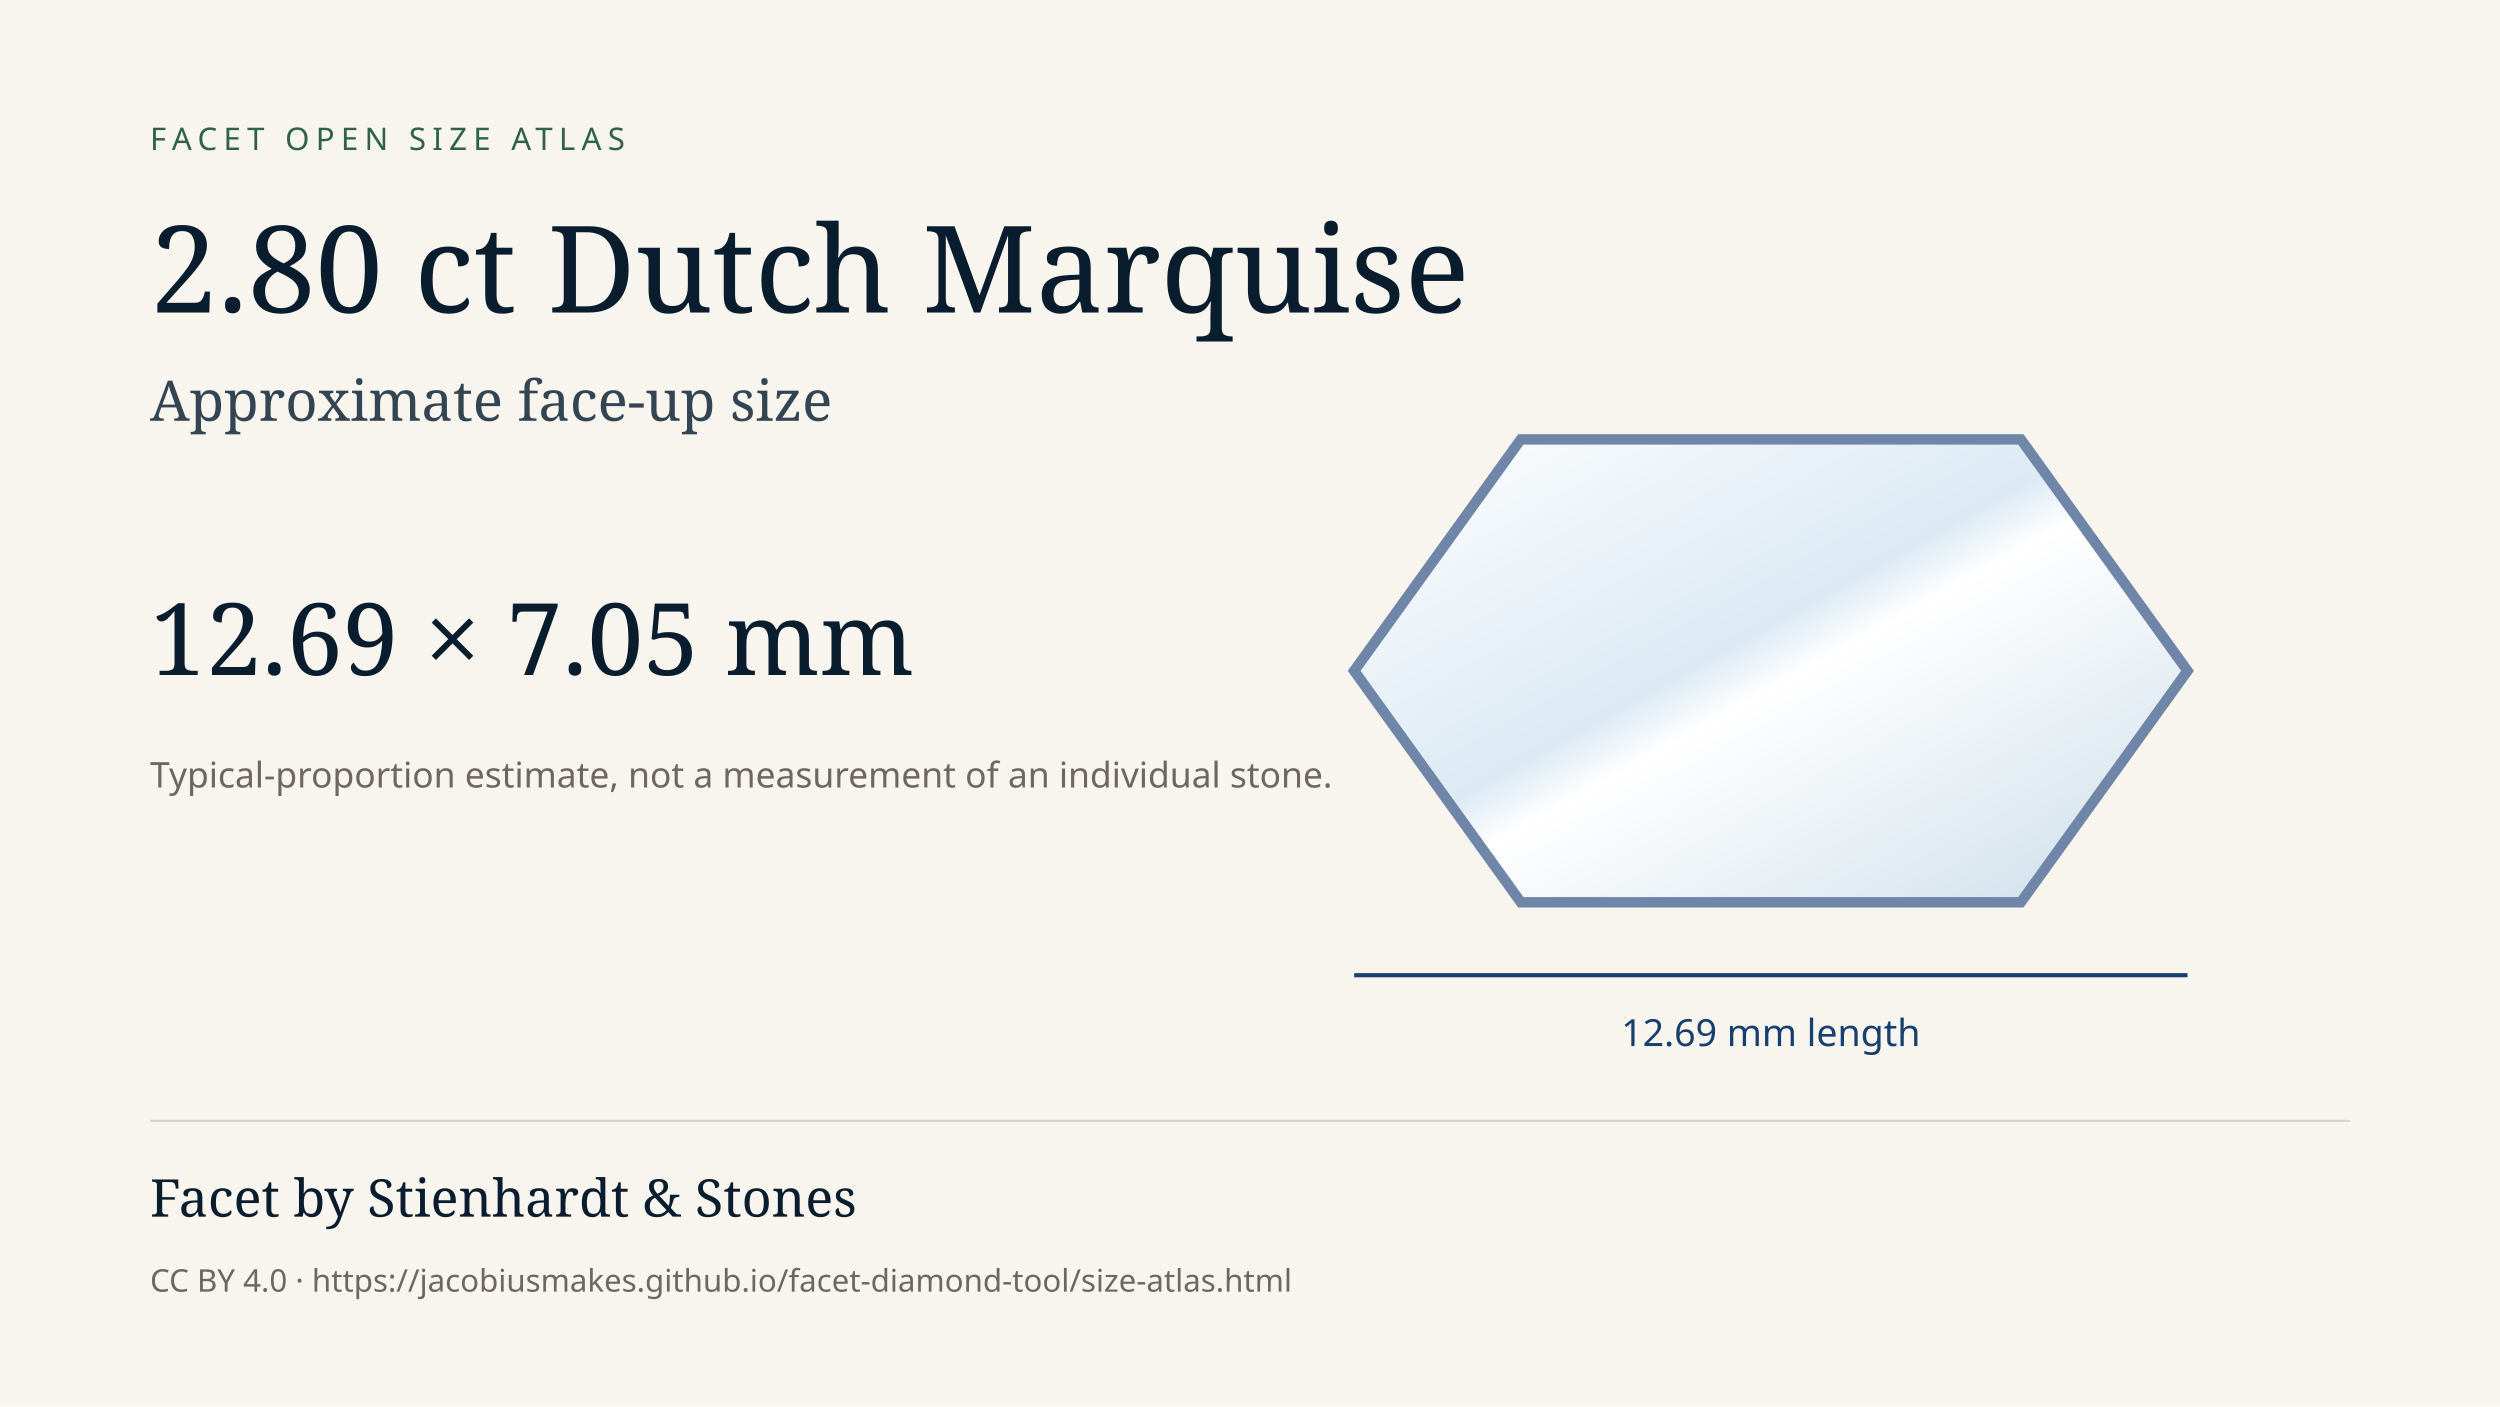
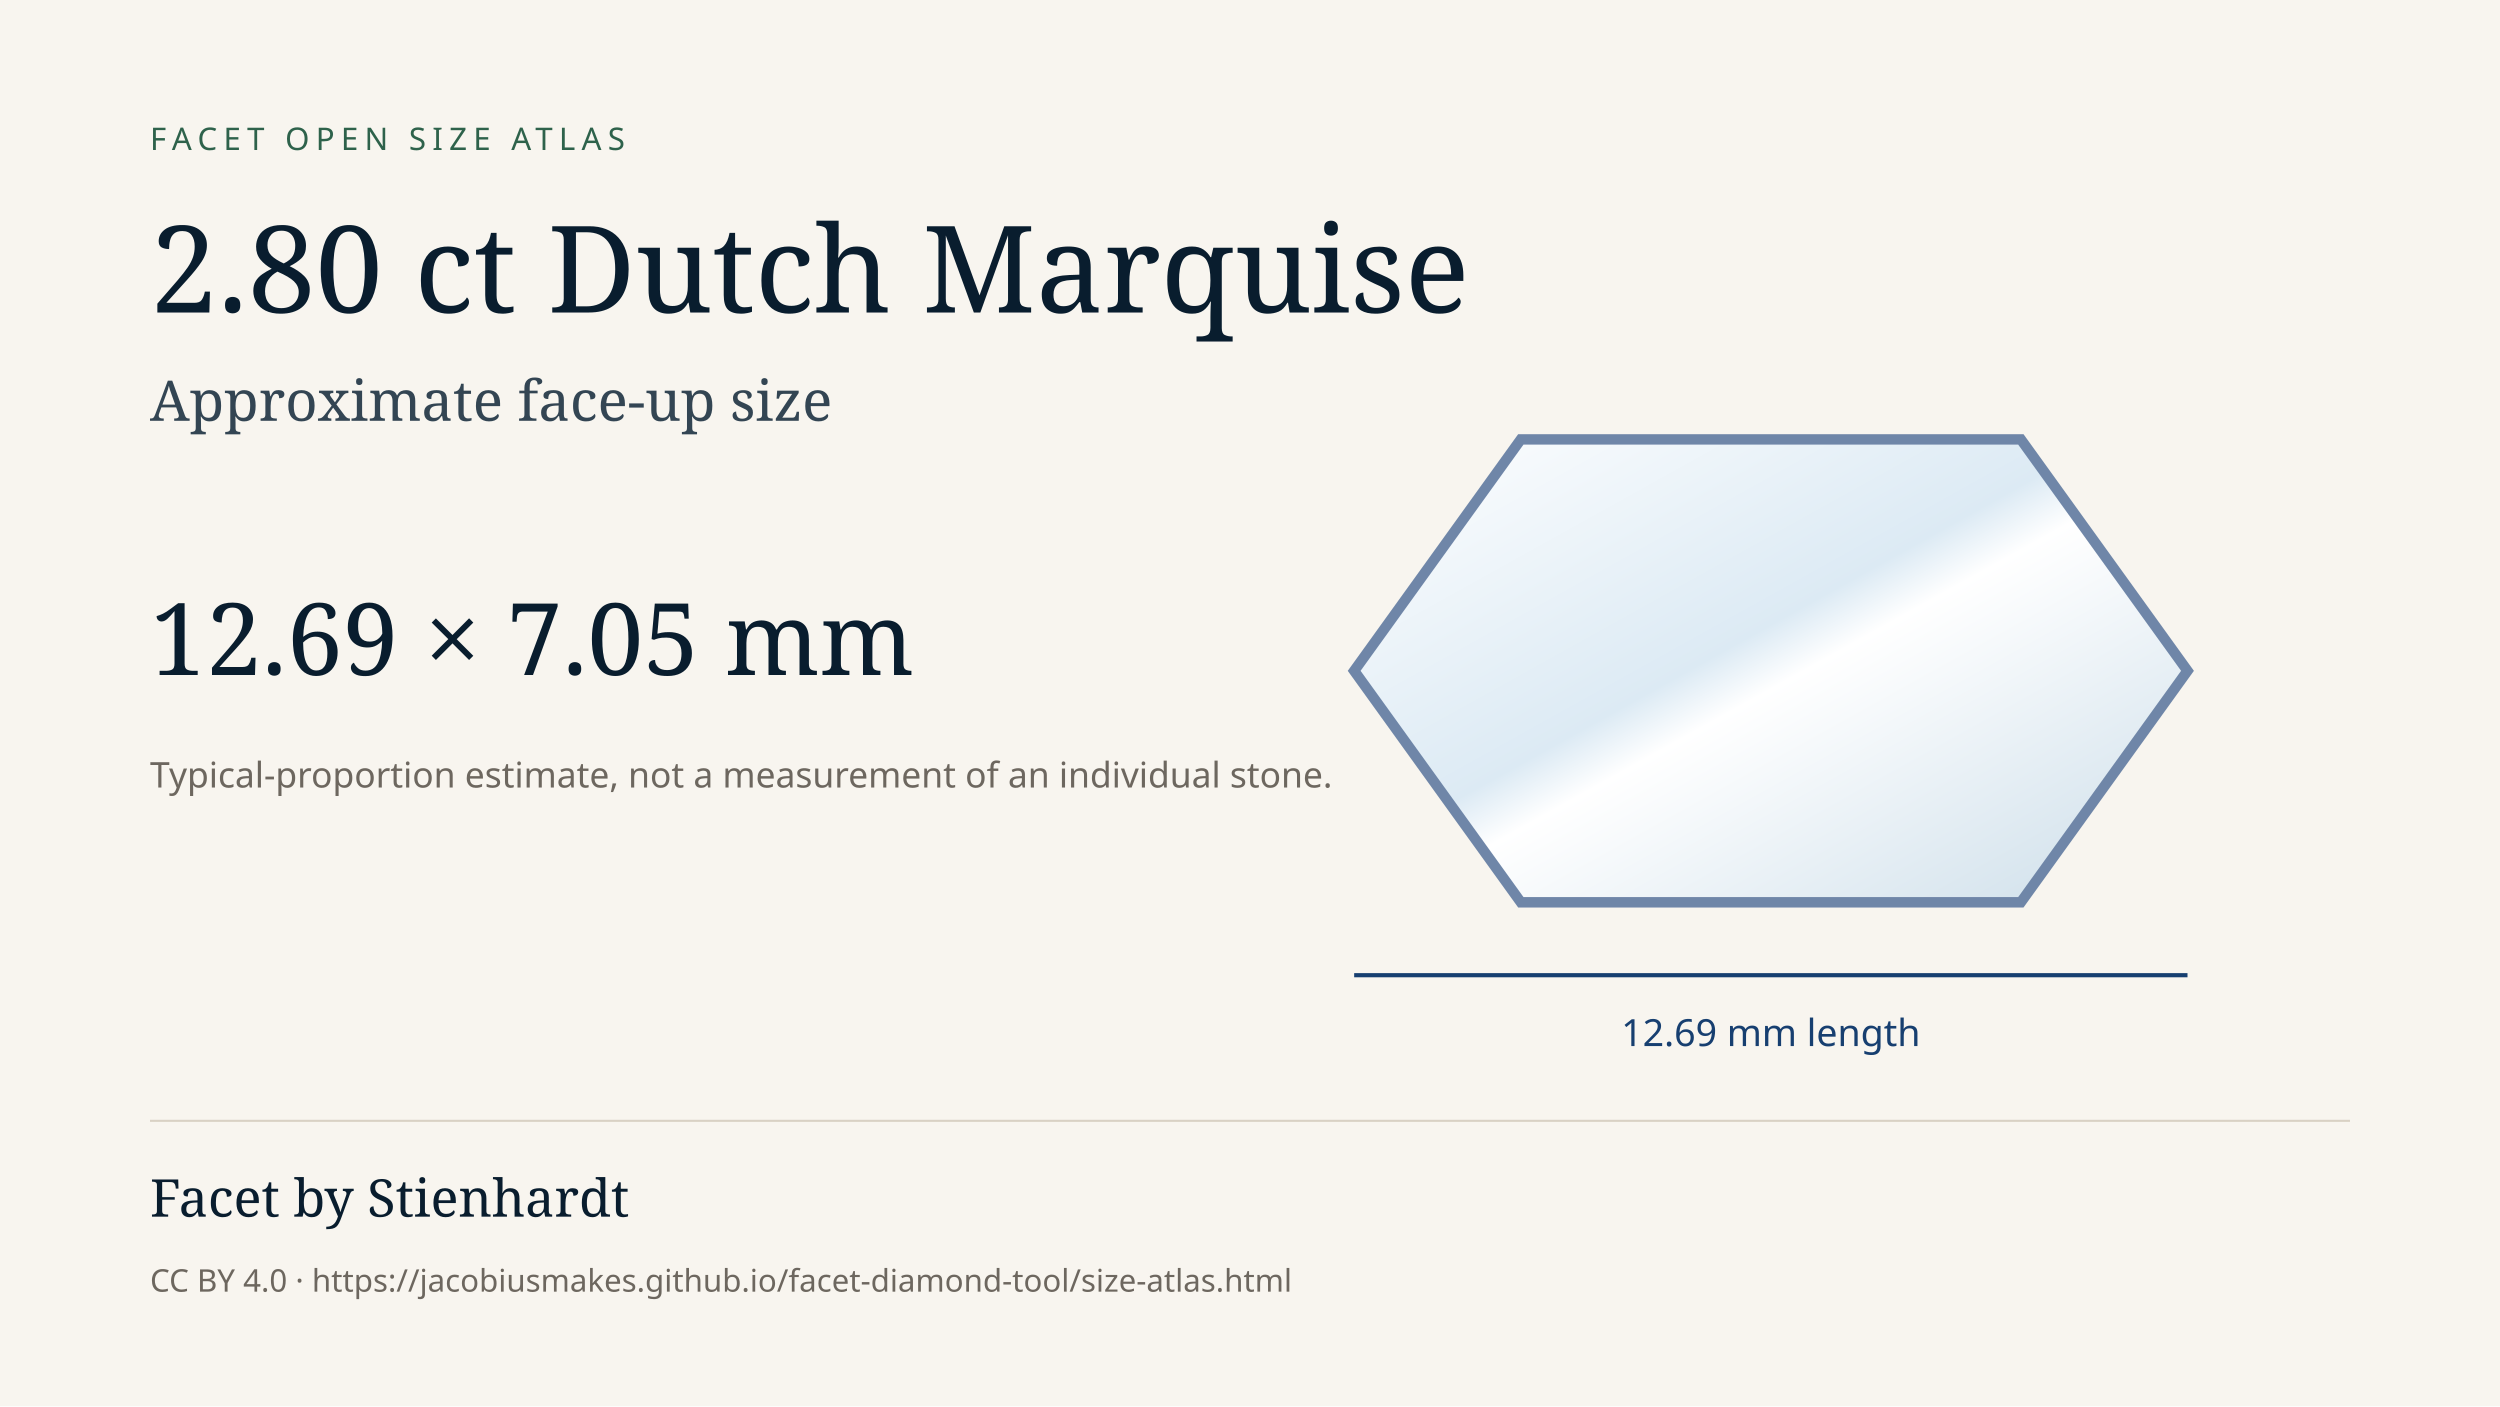
<svg xmlns="http://www.w3.org/2000/svg" width="1200" height="675" viewBox="0 0 1200 675" role="img" aria-labelledby="title description">
  <defs>
    <linearGradient id="paper" x1="0" y1="0" x2="1" y2="1">
      <stop stop-color="#fffdfa" />
      <stop offset="1" stop-color="#edf3f7" />
    </linearGradient>
    <linearGradient id="stone" x1="0" y1="0" x2="1" y2="1">
      <stop stop-color="#ffffff" />
      <stop offset="0.45" stop-color="#dceaf4" />
      <stop offset="0.52" stop-color="#ffffff" />
      <stop offset="1" stop-color="#cbdde9" />
    </linearGradient>
  </defs>
  <rect width="1200" height="675" fill="#f8f5ef" />
  <text x="72" y="72" fill="#2e624b" font-family="Verdana, sans-serif" font-size="15" letter-spacing="3">FACET OPEN SIZE ATLAS</text>
  <text x="72" y="150" fill="#091d2e" font-family="Georgia, serif" font-size="58">2.80 ct Dutch Marquise</text>
  <text x="72" y="202" fill="#334553" font-family="Georgia, serif" font-size="27">Approximate face-up size</text>
  <g fill="url(#stone)" stroke="#6f86a8" stroke-width="5">
    <polygon points="650.0,322 730.0,210.9 970.0,210.9 1050.0,322 970.0,433.1 730.0,433.1" />
  </g>
  <line x1="650.0" y1="468.1" x2="1050.0" y2="468.1" stroke="#173f70" stroke-width="2" />
  <text x="850" y="502.1" fill="#173f70" text-anchor="middle" font-family="Verdana, sans-serif" font-size="18">12.69 mm length</text>
  <text x="72" y="324" fill="#091d2e" font-family="Georgia, serif" font-size="48">12.69 × 7.05 mm</text>
  <text x="72" y="378" fill="#6d675f" font-family="Verdana, sans-serif" font-size="17">Typical-proportion estimate, not a measurement of an individual stone.</text>
  <line x1="72" y1="538" x2="1128" y2="538" stroke="#d9d1c4" />
-   <text x="72" y="584" fill="#091d2e" font-family="Georgia, serif" font-size="25">Facet by Stienhardt &amp; Stones</text>
+   <text x="72" y="584" fill="#091d2e" font-family="Georgia, serif" font-size="25">Facet by Stienhardt</text>
  <text x="72" y="620" fill="#6d675f" font-family="Verdana, sans-serif" font-size="15">CC BY 4.0 · https://jacobiusmakes.github.io/facet-diamond-tool/size-atlas.html</text>
</svg>
